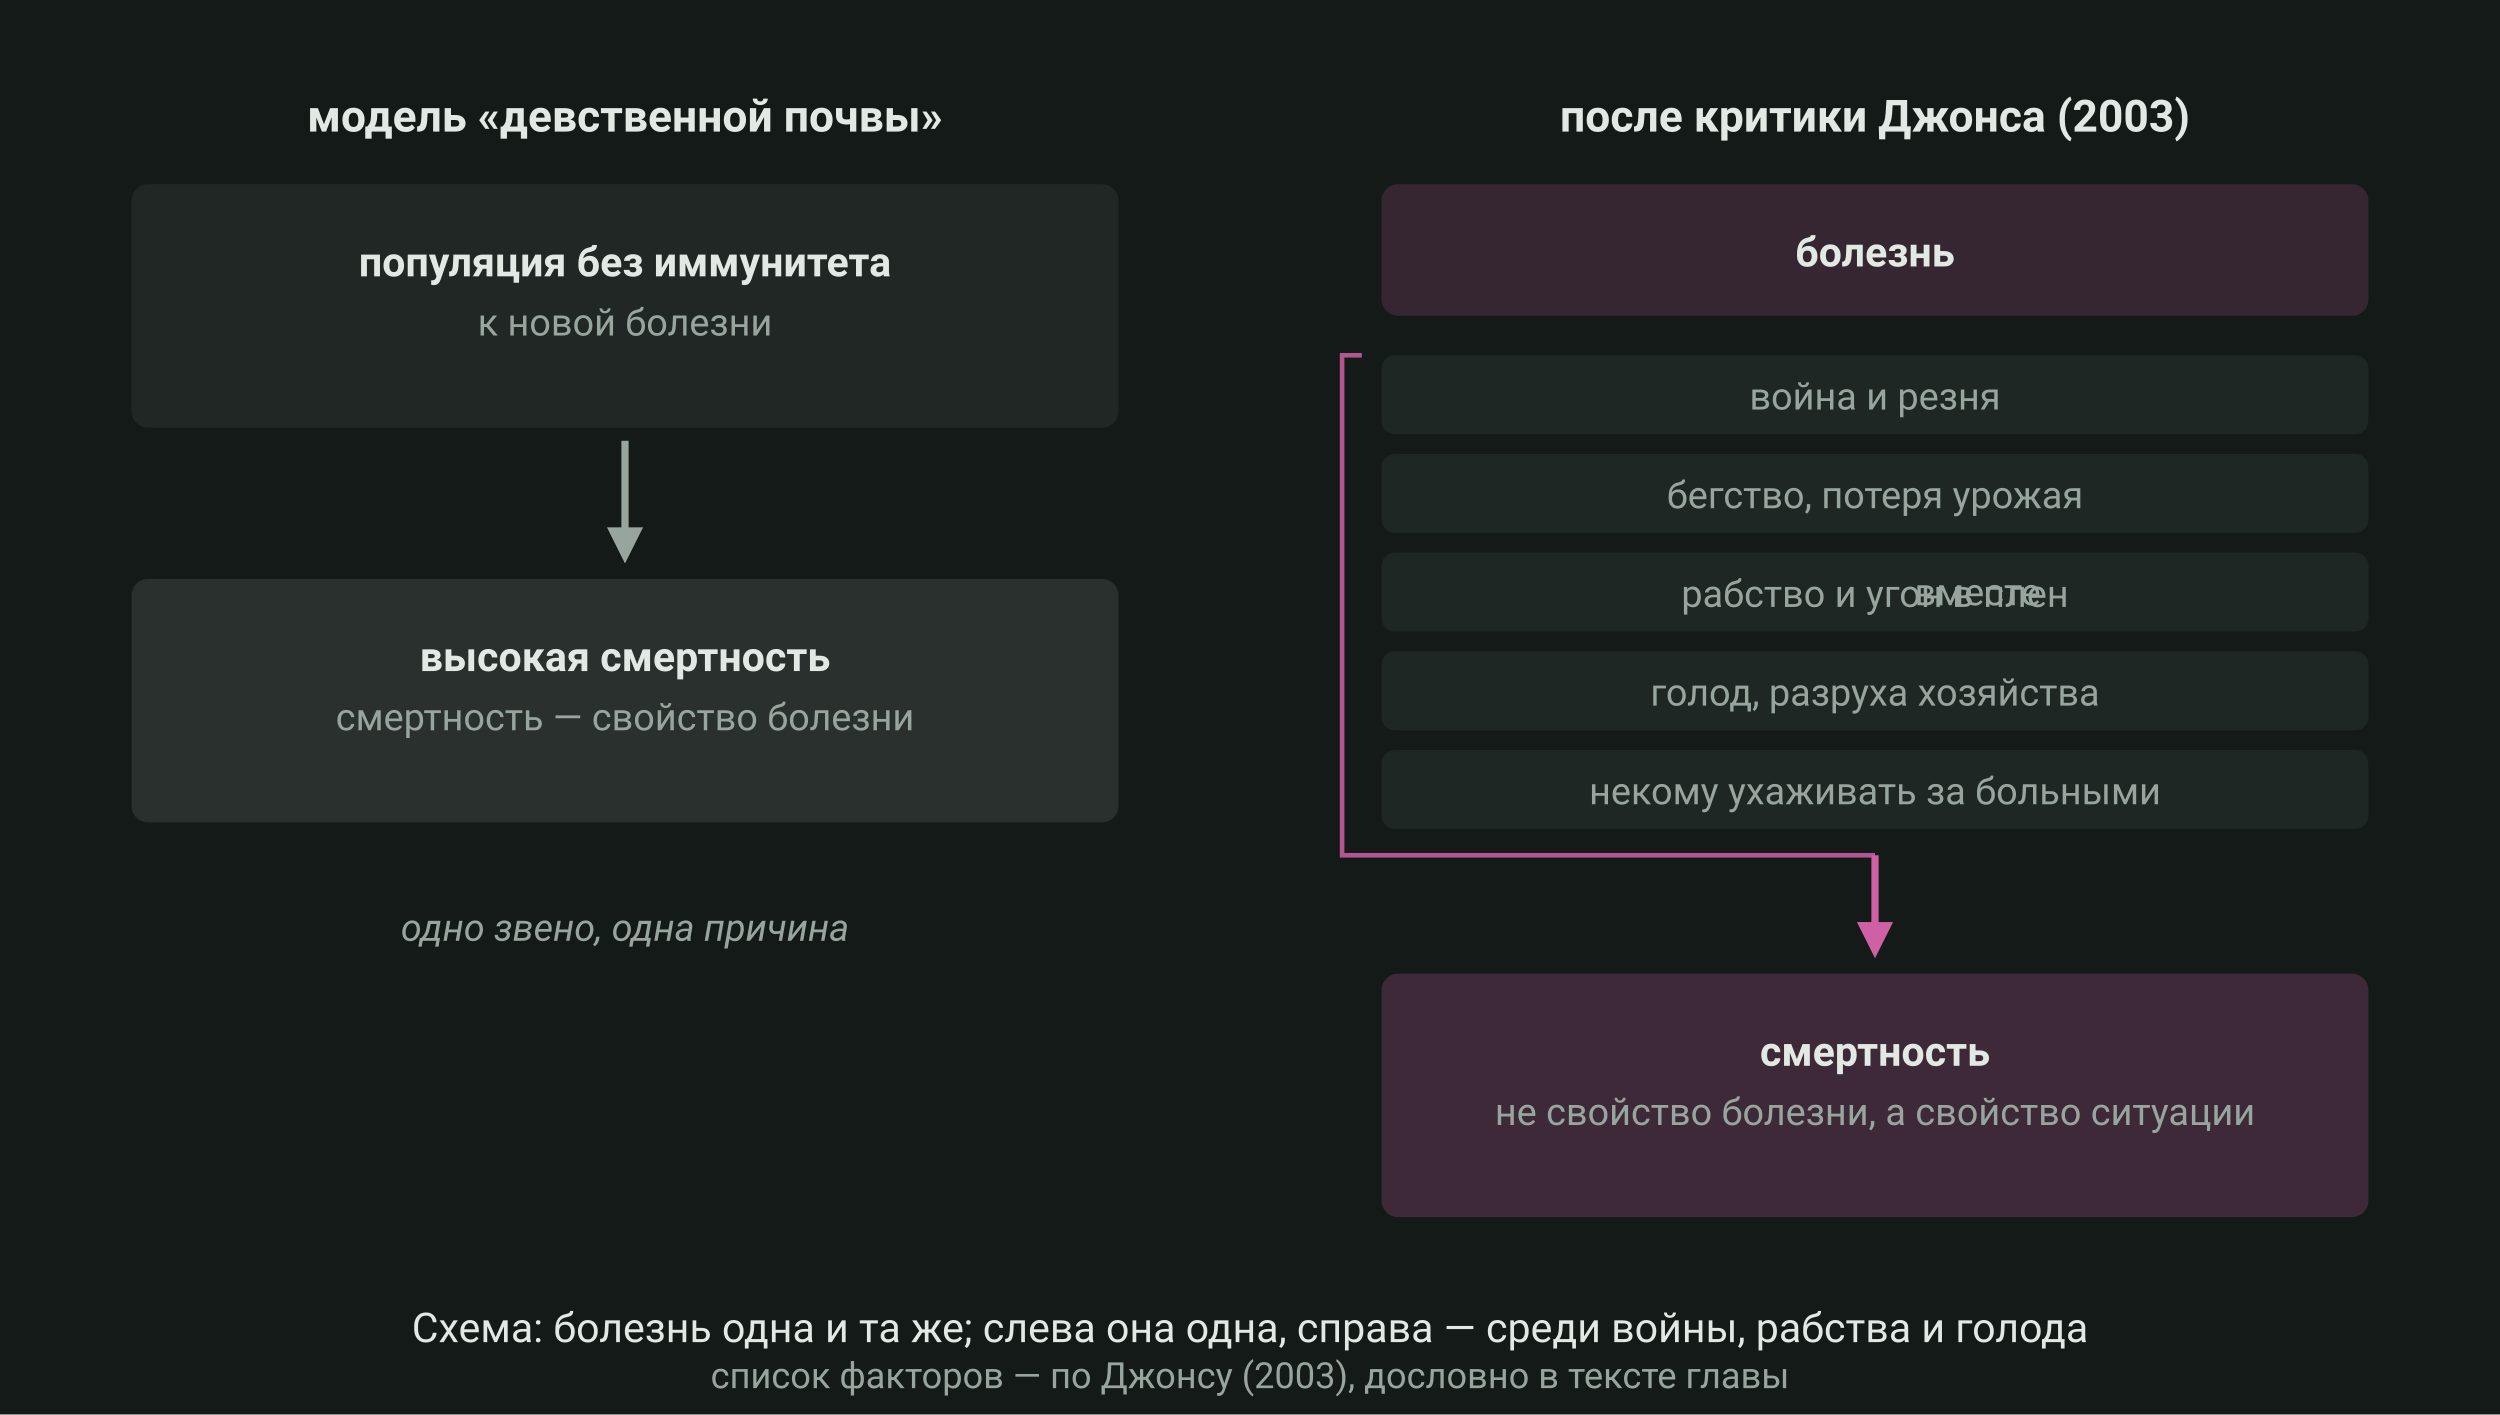
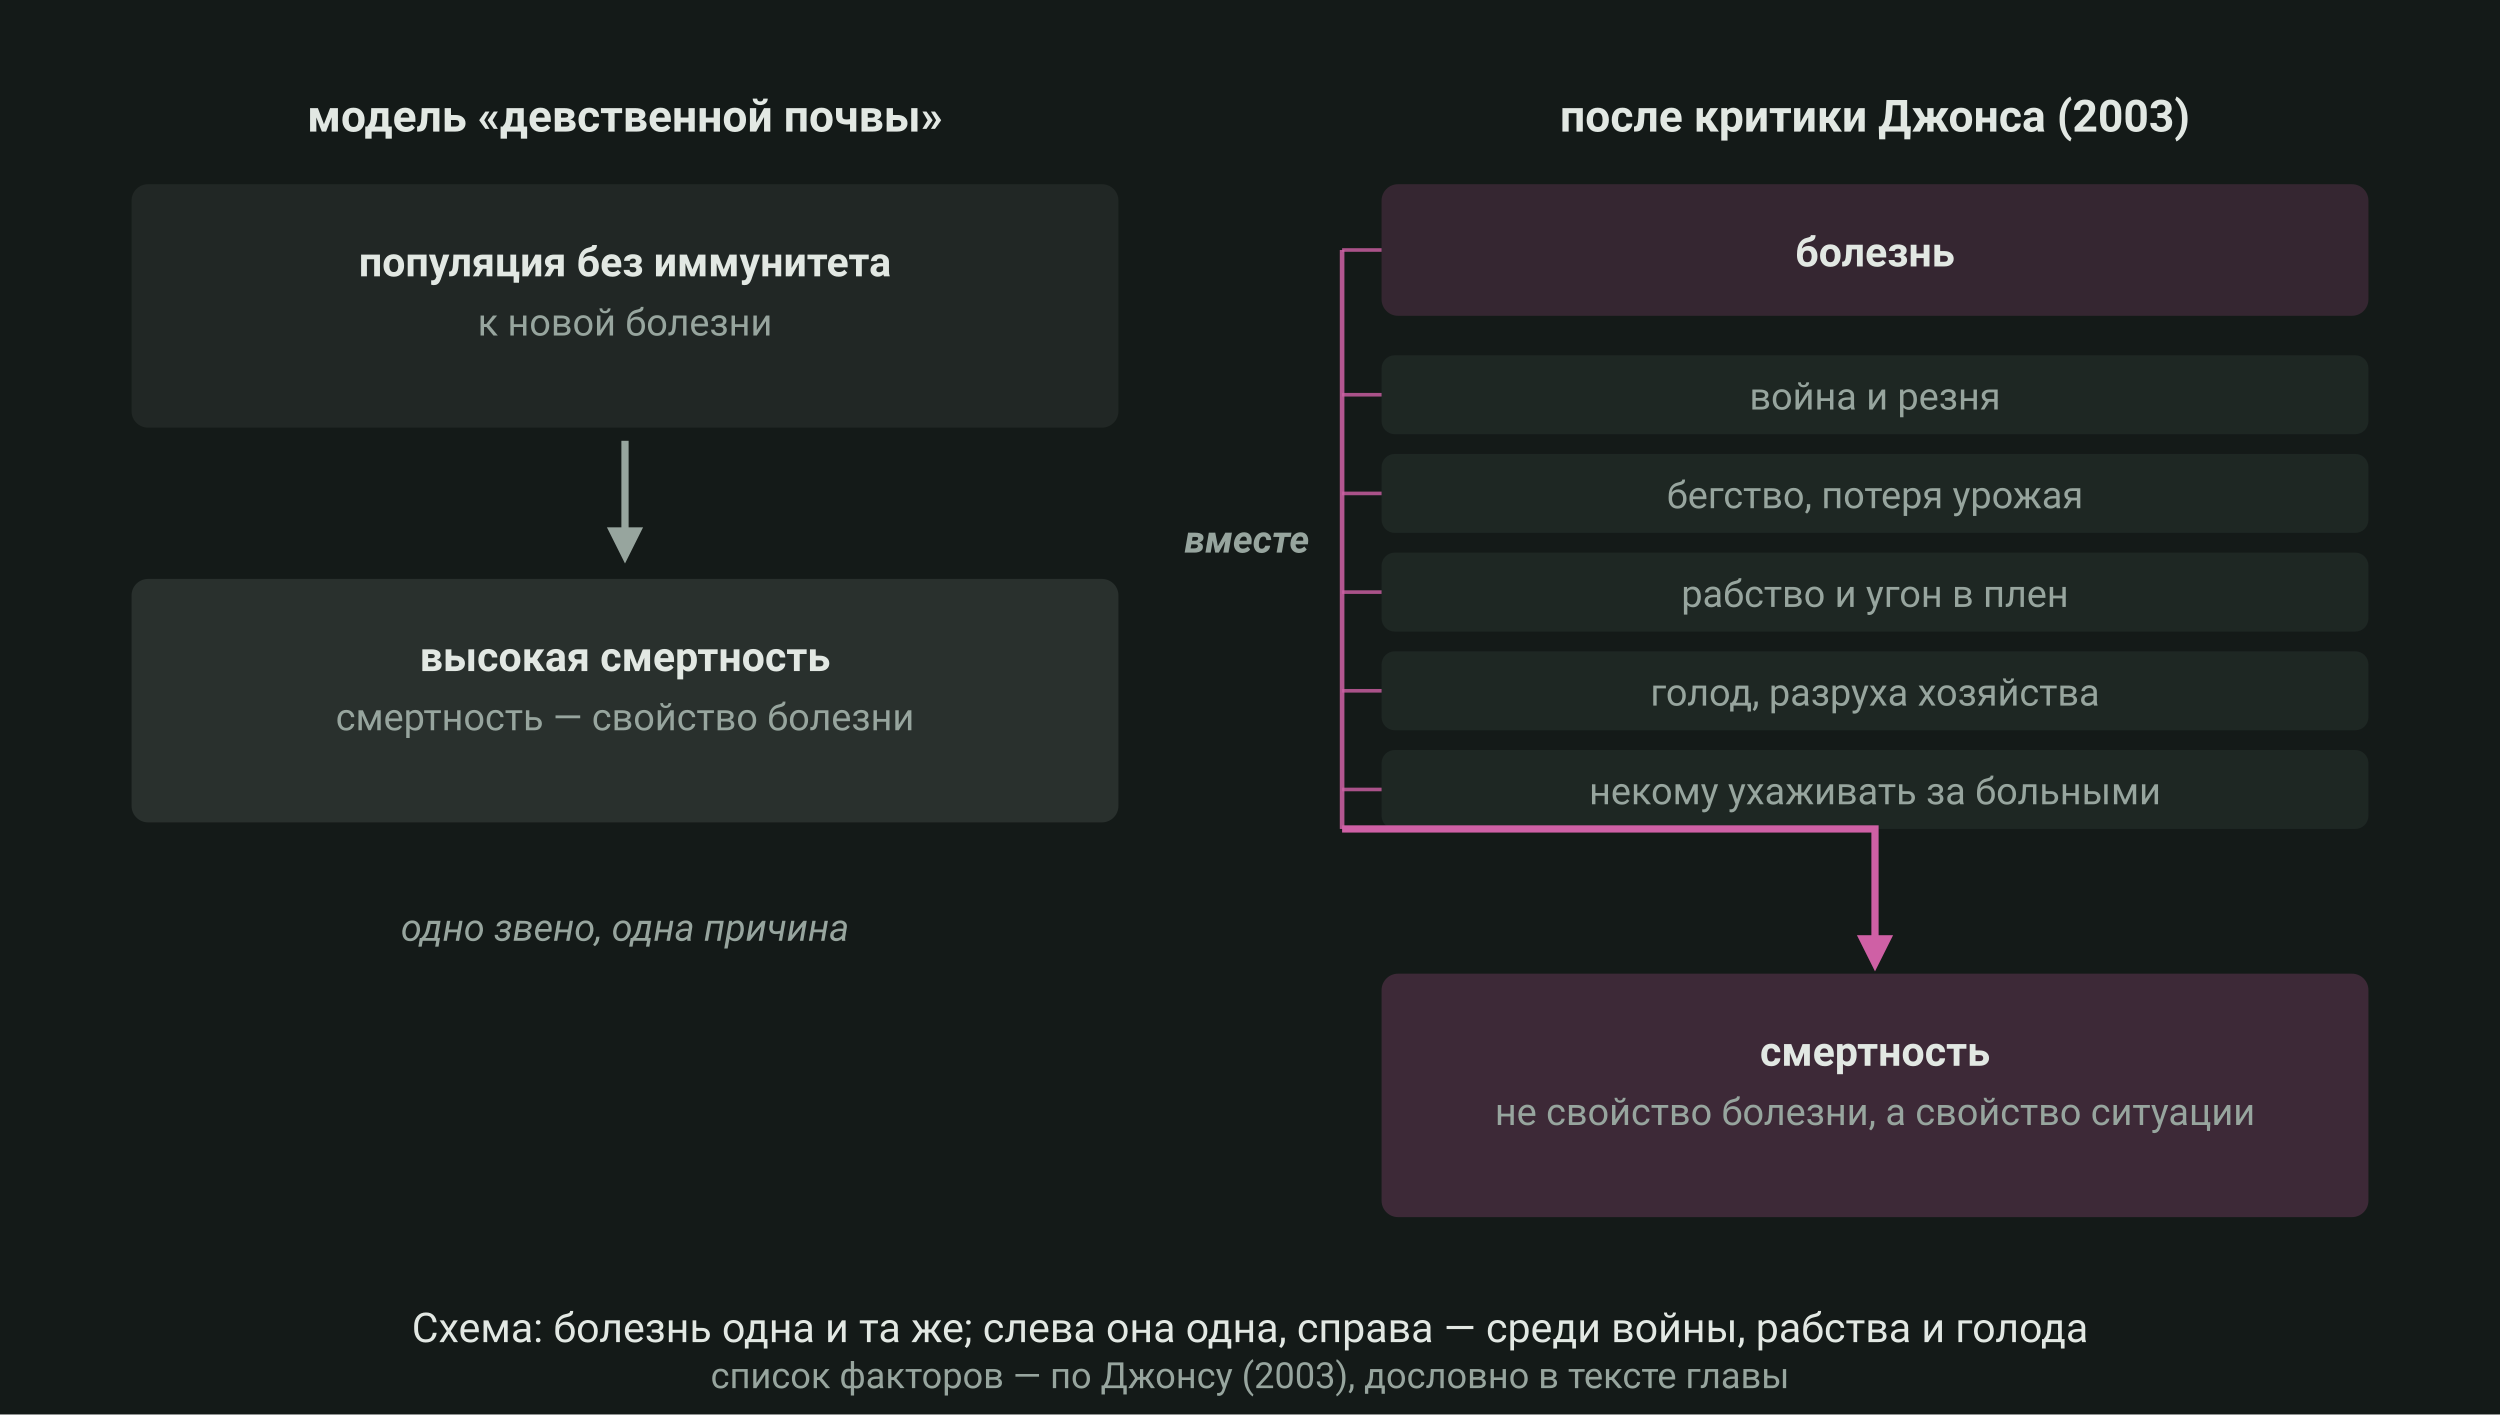
<svg xmlns="http://www.w3.org/2000/svg" viewBox="0 0 760 430" width="760" height="430" role="img" aria-labelledby="t d" font-family="'Alegreya Sans','Segoe UI',Roboto,'Helvetica Neue',Arial,sans-serif">
  <rect width="760" height="430" fill="#141A18" />
  <defs>
    <marker id="head-v1" viewBox="0 0 10 10" refX="7" refY="5" markerWidth="5" markerHeight="5" orient="auto-start-reverse">
      <path d="M0,0L10,5L0,10z" fill="#97A59E" />
    </marker>
    <marker id="head-v2" viewBox="0 0 10 10" refX="7" refY="5" markerWidth="5" markerHeight="5" orient="auto-start-reverse">
      <path d="M0,0L10,5L0,10z" fill="#CF60A5" />
    </marker>
  </defs>
  <text x="190.0" y="40.0" fill="#E2E8E3" font-size="13.5" text-anchor="middle" font-weight="700" font-family="'Alegreya Sans','Segoe UI',Roboto,'Helvetica Neue',Arial,sans-serif">модель «девственной почвы»</text>
  <rect x="40.0" y="56.0" width="300.0" height="74.0" rx="5" fill="#97A59E" fill-opacity="0.1" />
  <text x="190.0" y="84.0" fill="#E2E8E3" font-size="12.5" text-anchor="middle" font-weight="600" font-family="'Alegreya Sans','Segoe UI',Roboto,'Helvetica Neue',Arial,sans-serif">популяция без иммунитета</text>
  <text x="190.0" y="102.0" fill="#97A59E" font-size="11.5" text-anchor="middle" font-weight="400" font-family="'Alegreya Sans','Segoe UI',Roboto,'Helvetica Neue',Arial,sans-serif">к новой болезни</text>
  <path d="M190,134L190,168" stroke="#97A59E" stroke-width="2.2" marker-end="url(#head-v1)" />
  <rect x="40.0" y="176.0" width="300.0" height="74.0" rx="5" fill="#97A59E" fill-opacity="0.16" />
  <text x="190.0" y="204.0" fill="#E2E8E3" font-size="12.5" text-anchor="middle" font-weight="600" font-family="'Alegreya Sans','Segoe UI',Roboto,'Helvetica Neue',Arial,sans-serif">высокая смертность</text>
  <text x="190.0" y="222.0" fill="#97A59E" font-size="11.5" text-anchor="middle" font-weight="400" font-family="'Alegreya Sans','Segoe UI',Roboto,'Helvetica Neue',Arial,sans-serif">смертность — свойство болезни</text>
  <text x="190.0" y="286.0" fill="#97A59E" font-size="11.5" text-anchor="middle" font-weight="400" font-family="'Alegreya Sans','Segoe UI',Roboto,'Helvetica Neue',Arial,sans-serif" font-style="italic">одно звено, одна причина</text>
  <text x="570.0" y="40.0" fill="#E2E8E3" font-size="13.5" text-anchor="middle" font-weight="700" font-family="'Alegreya Sans','Segoe UI',Roboto,'Helvetica Neue',Arial,sans-serif">после критики Джонса (2003)</text>
  <rect x="420.0" y="56.0" width="300.0" height="40.0" rx="5" fill="#CF60A5" fill-opacity="0.18" />
  <text x="570.0" y="81.0" fill="#E2E8E3" font-size="12.5" text-anchor="middle" font-weight="600" font-family="'Alegreya Sans','Segoe UI',Roboto,'Helvetica Neue',Arial,sans-serif">болезнь</text>
  <rect x="420.0" y="108.0" width="300.0" height="24.0" rx="4" fill="#1F2825" fill-opacity="0.9" />
  <text x="570.0" y="124.5" fill="#97A59E" font-size="11.5" text-anchor="middle" font-weight="400" font-family="'Alegreya Sans','Segoe UI',Roboto,'Helvetica Neue',Arial,sans-serif">война и резня</text>
+   <line x1="420.0" y1="120.0" x2="408.0" y2="120.0" stroke="#CF60A5" stroke-width="1.1" stroke-opacity="0.8" />
  <rect x="420.0" y="138.0" width="300.0" height="24.0" rx="4" fill="#1F2825" fill-opacity="0.9" />
  <text x="570.0" y="154.5" fill="#97A59E" font-size="11.5" text-anchor="middle" font-weight="400" font-family="'Alegreya Sans','Segoe UI',Roboto,'Helvetica Neue',Arial,sans-serif">бегство, потеря урожая</text>
+   <line x1="420.0" y1="150.0" x2="408.0" y2="150.0" stroke="#CF60A5" stroke-width="1.1" stroke-opacity="0.8" />
  <rect x="420.0" y="168.0" width="300.0" height="24.0" rx="4" fill="#1F2825" fill-opacity="0.9" />
  <text x="570.0" y="184.5" fill="#97A59E" font-size="11.5" text-anchor="middle" font-weight="400" font-family="'Alegreya Sans','Segoe UI',Roboto,'Helvetica Neue',Arial,sans-serif">рабство и угон в плен</text>
+   <line x1="420.0" y1="180.0" x2="408.0" y2="180.0" stroke="#CF60A5" stroke-width="1.1" stroke-opacity="0.8" />
  <rect x="420.0" y="198.0" width="300.0" height="24.0" rx="4" fill="#1F2825" fill-opacity="0.9" />
  <text x="570.0" y="214.5" fill="#97A59E" font-size="11.5" text-anchor="middle" font-weight="400" font-family="'Alegreya Sans','Segoe UI',Roboto,'Helvetica Neue',Arial,sans-serif">голод, разруха хозяйства</text>
+   <line x1="420.0" y1="210.0" x2="408.0" y2="210.0" stroke="#CF60A5" stroke-width="1.1" stroke-opacity="0.8" />
  <rect x="420.0" y="228.0" width="300.0" height="24.0" rx="4" fill="#1F2825" fill-opacity="0.9" />
  <text x="570.0" y="244.5" fill="#97A59E" font-size="11.5" text-anchor="middle" font-weight="400" font-family="'Alegreya Sans','Segoe UI',Roboto,'Helvetica Neue',Arial,sans-serif">некому ухаживать за больными</text>
-   <path d="M414,108H408V260.0H414 M570,260.0H408" stroke="#CF60A5" stroke-width="1.4" fill="none" opacity=".85" />
-   <path d="M570,260.0L570,288" stroke="#CF60A5" stroke-width="2.2" marker-end="url(#head-v2)" />
-   <text x="582.0" y="184.0" fill="#97A59E" font-size="11.5" text-anchor="start" font-weight="400" font-family="'Alegreya Sans','Segoe UI',Roboto,'Helvetica Neue',Arial,sans-serif">вместе</text>
+   <line x1="420.0" y1="240.0" x2="408.0" y2="240.0" stroke="#CF60A5" stroke-width="1.1" stroke-opacity="0.8" />
+   <line x1="420.0" y1="76.0" x2="408.0" y2="76.0" stroke="#CF60A5" stroke-width="1.1" stroke-opacity="0.8" />
+   <path d="M408,76V252.0" stroke="#CF60A5" stroke-width="1.4" fill="none" opacity=".85" />
+   <path d="M408,252.0H570V292" stroke="#CF60A5" stroke-width="2.2" fill="none" marker-end="url(#head-v2)" />
+   <text x="398.0" y="168.0" fill="#97A59E" font-size="11.5" text-anchor="end" font-weight="600" font-family="'Alegreya Sans','Segoe UI',Roboto,'Helvetica Neue',Arial,sans-serif" font-style="italic">вместе</text>
  <rect x="420.0" y="296.0" width="300.0" height="74.0" rx="5" fill="#CF60A5" fill-opacity="0.22" />
  <text x="570.0" y="324.0" fill="#E2E8E3" font-size="12.5" text-anchor="middle" font-weight="700" font-family="'Alegreya Sans','Segoe UI',Roboto,'Helvetica Neue',Arial,sans-serif">смертность</text>
  <text x="570.0" y="342.0" fill="#97A59E" font-size="11.5" text-anchor="middle" font-weight="400" font-family="'Alegreya Sans','Segoe UI',Roboto,'Helvetica Neue',Arial,sans-serif">не свойство болезни, а свойство ситуации</text>
  <text x="380.0" y="408.0" fill="#E2E8E3" font-size="12.5" text-anchor="middle" font-weight="400" font-family="'Alegreya Sans','Segoe UI',Roboto,'Helvetica Neue',Arial,sans-serif">Схема: болезнь одна и та же; слева она одна, справа — среди войны, рабства и голода</text>
  <text x="380.0" y="422.0" fill="#97A59E" font-size="11" text-anchor="middle" font-weight="400" font-family="'Alegreya Sans','Segoe UI',Roboto,'Helvetica Neue',Arial,sans-serif">список факторов — по Джонсу (2003), дословно в тексте главы</text>
</svg>
